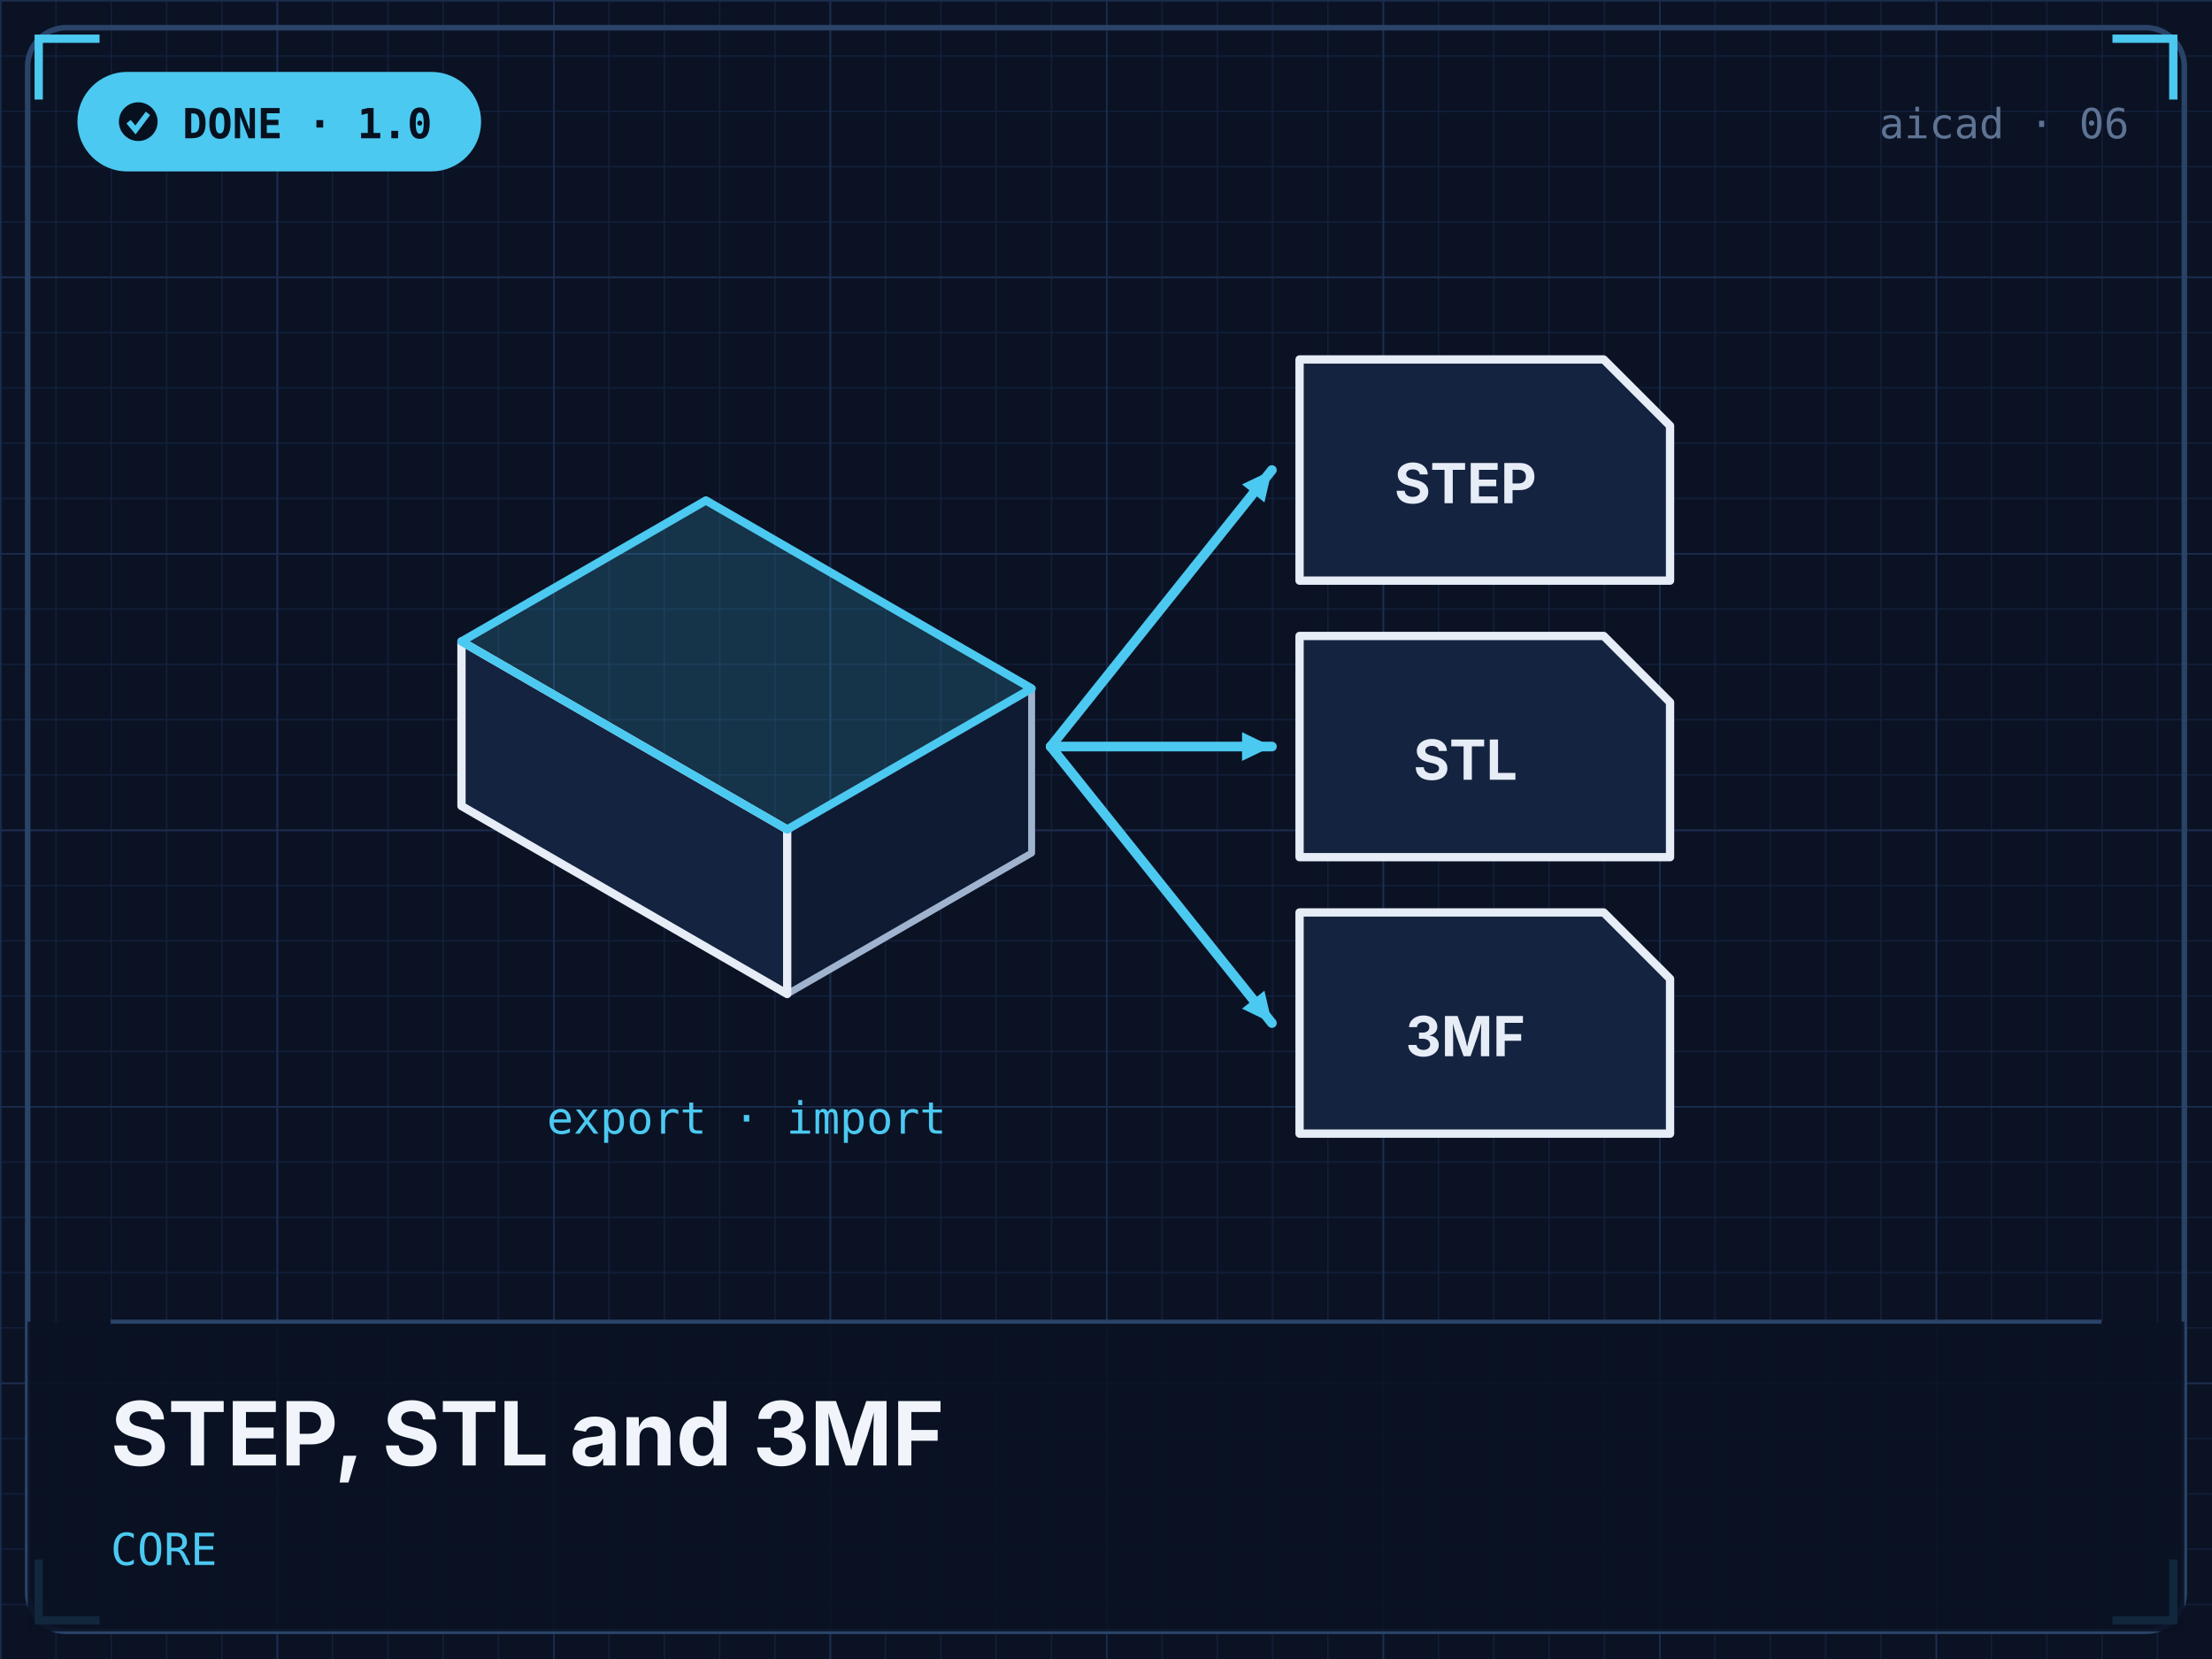
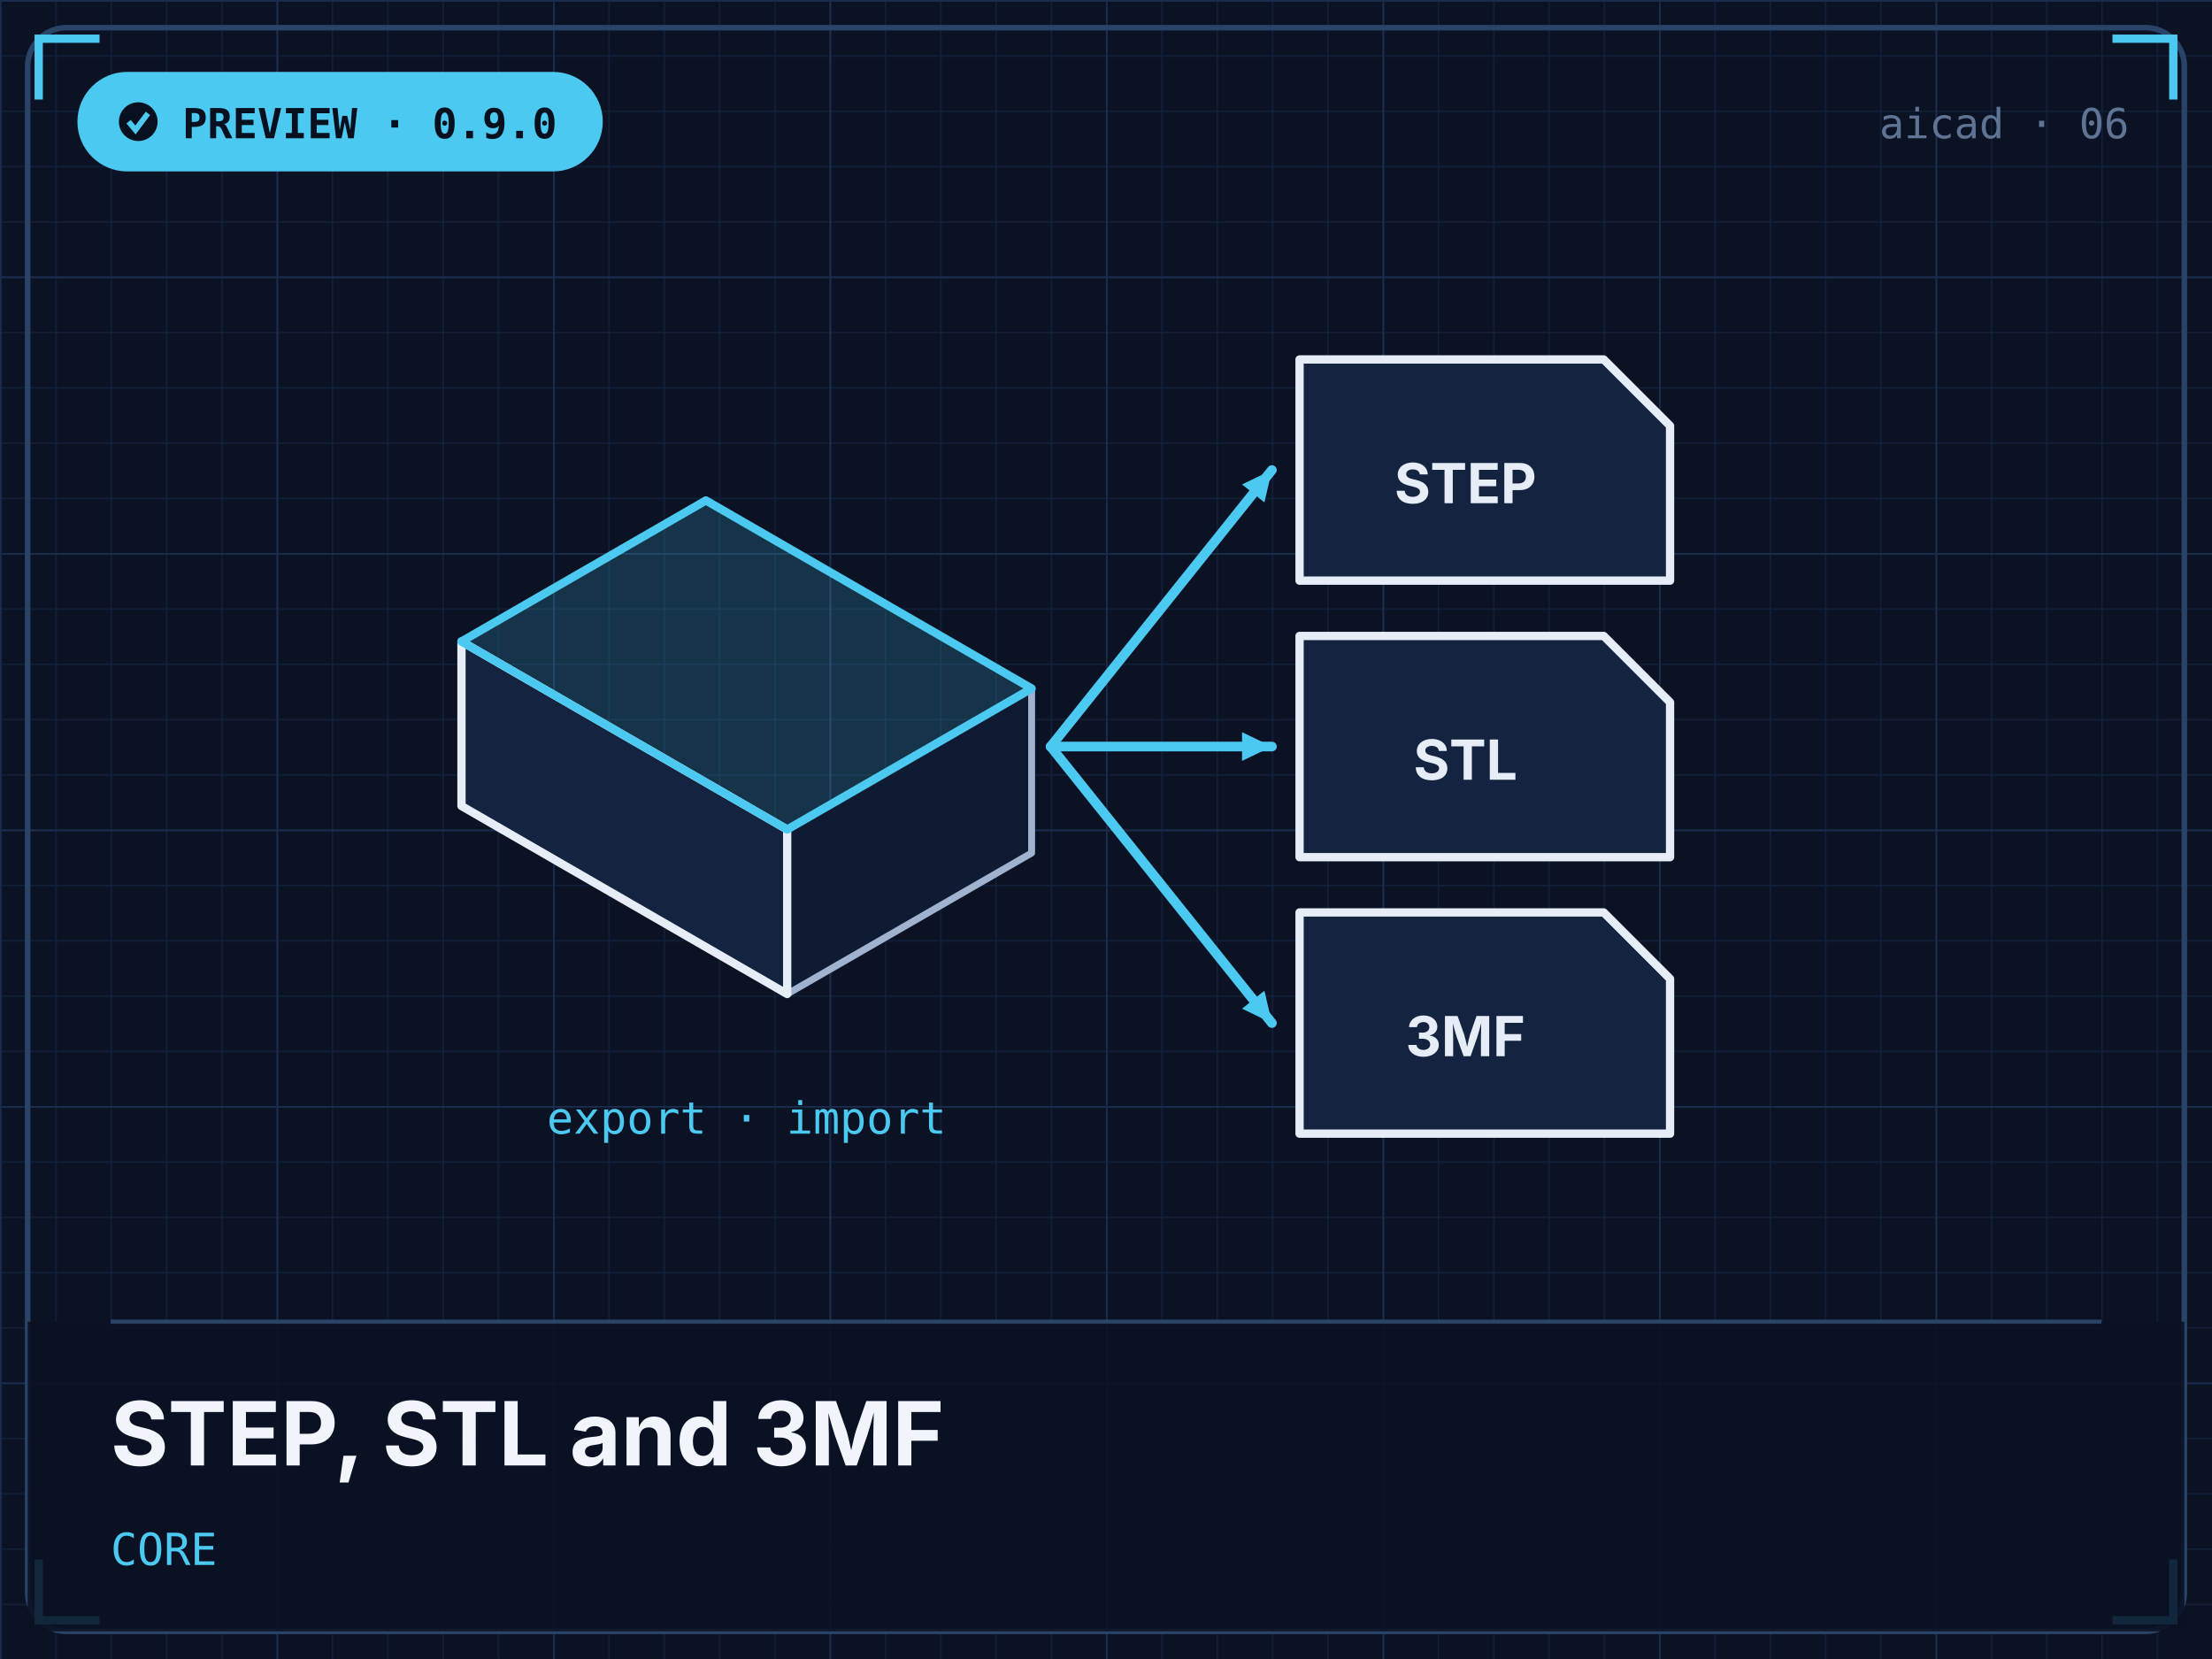
<svg xmlns="http://www.w3.org/2000/svg" width="800" height="600" viewBox="0 0 800 600" role="img" aria-label="STEP, STL and 3MF">
  <style>
.ln{fill:none;stroke:#e6edf7;stroke-width:3;stroke-linejoin:round;stroke-linecap:round}
.lf{fill:#14233f;stroke:#e6edf7;stroke-width:3;stroke-linejoin:round}
.lfi{fill:none;stroke:#14233f}
.lf2{fill:#0f1b33;stroke:#9fb3cf;stroke-width:2.5;stroke-linejoin:round}
.lf3{fill:#4cc9f0;fill-opacity:.35;stroke:#4cc9f0;stroke-width:3}
.fa{fill:#4cc9f0;fill-opacity:.18;stroke:#4cc9f0;stroke-width:3;stroke-linejoin:round}
.ac{fill:none;stroke:#4cc9f0;stroke-width:3.5;stroke-linecap:round;stroke-linejoin:round}
.ac-head{fill:#4cc9f0}
.af{fill:#4cc9f0}
.dm{stroke:#3a4d6b;stroke-width:2;fill:none}
.tl{fill:#e6edf7;font-family:'Inter','DejaVu Sans','Segoe UI',Arial,sans-serif;font-size:20px;font-weight:700}
.tm{fill:#4cc9f0;font-family:'JetBrains Mono','DejaVu Sans Mono',Consolas,monospace;font-size:16px}
.ts{fill:#9fb3cf;font-family:'Inter','DejaVu Sans','Segoe UI',Arial,sans-serif;font-size:14px}
.st-wip .lf,.st-wip .ln{stroke:#cbd5e1}
.st-next .lf{stroke:#4cc9f0;fill:#0f2440}
.st-next .ln{stroke:#4cc9f0}
.st-future .lf,.st-future .ln{stroke:#8aa0c0;stroke-dasharray:9 6}
.st-future .lf{fill:#101b31}
.st-future .lfi{stroke:#101b31;stroke-dasharray:none}
.st-next .lfi{stroke:#0f2440}
.st-future .lf2{stroke:#5f7393;stroke-dasharray:6 5}
.st-future .ac{stroke-opacity:.8}
.st-future .fa{fill-opacity:.09}
.mini text{display:none}
</style>
  <defs>
    <pattern id="gfiles" width="20" height="20" patternUnits="userSpaceOnUse">
      <path d="M20 0H0V20" fill="none" stroke="#12203a" stroke-width="1" />
    </pattern>
    <pattern id="Gfiles" width="100" height="100" patternUnits="userSpaceOnUse">
      <path d="M100 0H0V100" fill="none" stroke="#1a2c4c" stroke-width="1.2" />
    </pattern>
  </defs>
  <rect width="800" height="600" fill="#0a1224" />
  <rect width="800" height="600" fill="url(#gfiles)" />
  <rect width="800" height="600" fill="url(#Gfiles)" />
  <rect x="10" y="10" width="780" height="580" rx="14" fill="none" stroke="#2a4468" stroke-width="2" />
  <path d="M14,36 V14 H36" fill="none" stroke="#4cc9f0" stroke-width="3" />
  <path d="M786,36 V14 H764" fill="none" stroke="#4cc9f0" stroke-width="3" />
  <path d="M14,564 V586 H36" fill="none" stroke="#4cc9f0" stroke-width="3" />
  <path d="M786,564 V586 H764" fill="none" stroke="#4cc9f0" stroke-width="3" />
-   <rect x="28" y="26" width="146.0" height="36" rx="18" fill="#4cc9f0" />
+   <rect x="28" y="26" width="190.0" height="36" rx="18" fill="#4cc9f0" />
  <circle cx="50" cy="44" r="7" fill="#06101f" />
  <path d="M46.5,44 l2.5,3 l4.5,-6" stroke="#4cc9f0" stroke-width="2" fill="none" />
-   <text x="66" y="50" fill="#06101f" font-family="'JetBrains Mono','DejaVu Sans Mono',Consolas,monospace" font-size="15" font-weight="700">DONE · 1.0</text>
+   <text x="66" y="50" fill="#06101f" font-family="'JetBrains Mono','DejaVu Sans Mono',Consolas,monospace" font-size="15" font-weight="700">PREVIEW · 0.9.0</text>
  <text x="770" y="50" text-anchor="end" fill="#5f7393" font-family="'JetBrains Mono','DejaVu Sans Mono',Consolas,monospace" font-size="15">aicad · 06</text>
  <g class="st-done">
    <path class="lf" d="M470,130 h110 l24,24 v56 h-134 z" />
    <text class="tl" x="530" y="182" text-anchor="middle">STEP</text>
    <line class="ac" x1="380.0" y1="270.0" x2="460.0" y2="170.0" />
    <polygon class="ac-head" points="460.0,170.0 457.3,181.7 449.2,175.2" />
    <path class="lf" d="M470,230 h110 l24,24 v56 h-134 z" />
    <text class="tl" x="530" y="282" text-anchor="middle">STL</text>
    <line class="ac" x1="380.0" y1="270.0" x2="460.0" y2="270.0" />
    <polygon class="ac-head" points="460.0,270.0 449.2,275.2 449.2,264.8" />
    <path class="lf" d="M470,330 h110 l24,24 v56 h-134 z" />
    <text class="tl" x="530" y="382" text-anchor="middle">3MF</text>
    <line class="ac" x1="380.0" y1="270.0" x2="460.0" y2="370.0" />
    <polygon class="ac-head" points="460.0,370.0 449.2,364.8 457.3,358.3" />
    <polygon class="lf2" points="373.1,308.5 284.7,359.5 284.7,300 373.1,249" />
    <polygon class="lf" points="166.9,291.5 284.7,359.5 284.7,300 166.9,232" />
    <polygon class="fa" points="255.3,181 373.1,249 284.7,300 166.9,232" />
    <text class="tm" x="270" y="410" text-anchor="middle">export · import</text>
  </g>
  <rect x="10" y="478" width="780" height="112" fill="#0a1224" fill-opacity=".88" />
  <line x1="40" y1="478" x2="760" y2="478" stroke="#2a4468" stroke-width="1.5" />
  <text x="40" y="530" fill="#f1f5fb" font-family="'Inter','DejaVu Sans','Segoe UI',Arial,sans-serif" font-size="32" font-weight="700">STEP, STL and 3MF</text>
  <text x="40" y="566" fill="#4cc9f0" font-family="'JetBrains Mono','DejaVu Sans Mono',Consolas,monospace" font-size="16">CORE</text>
</svg>
